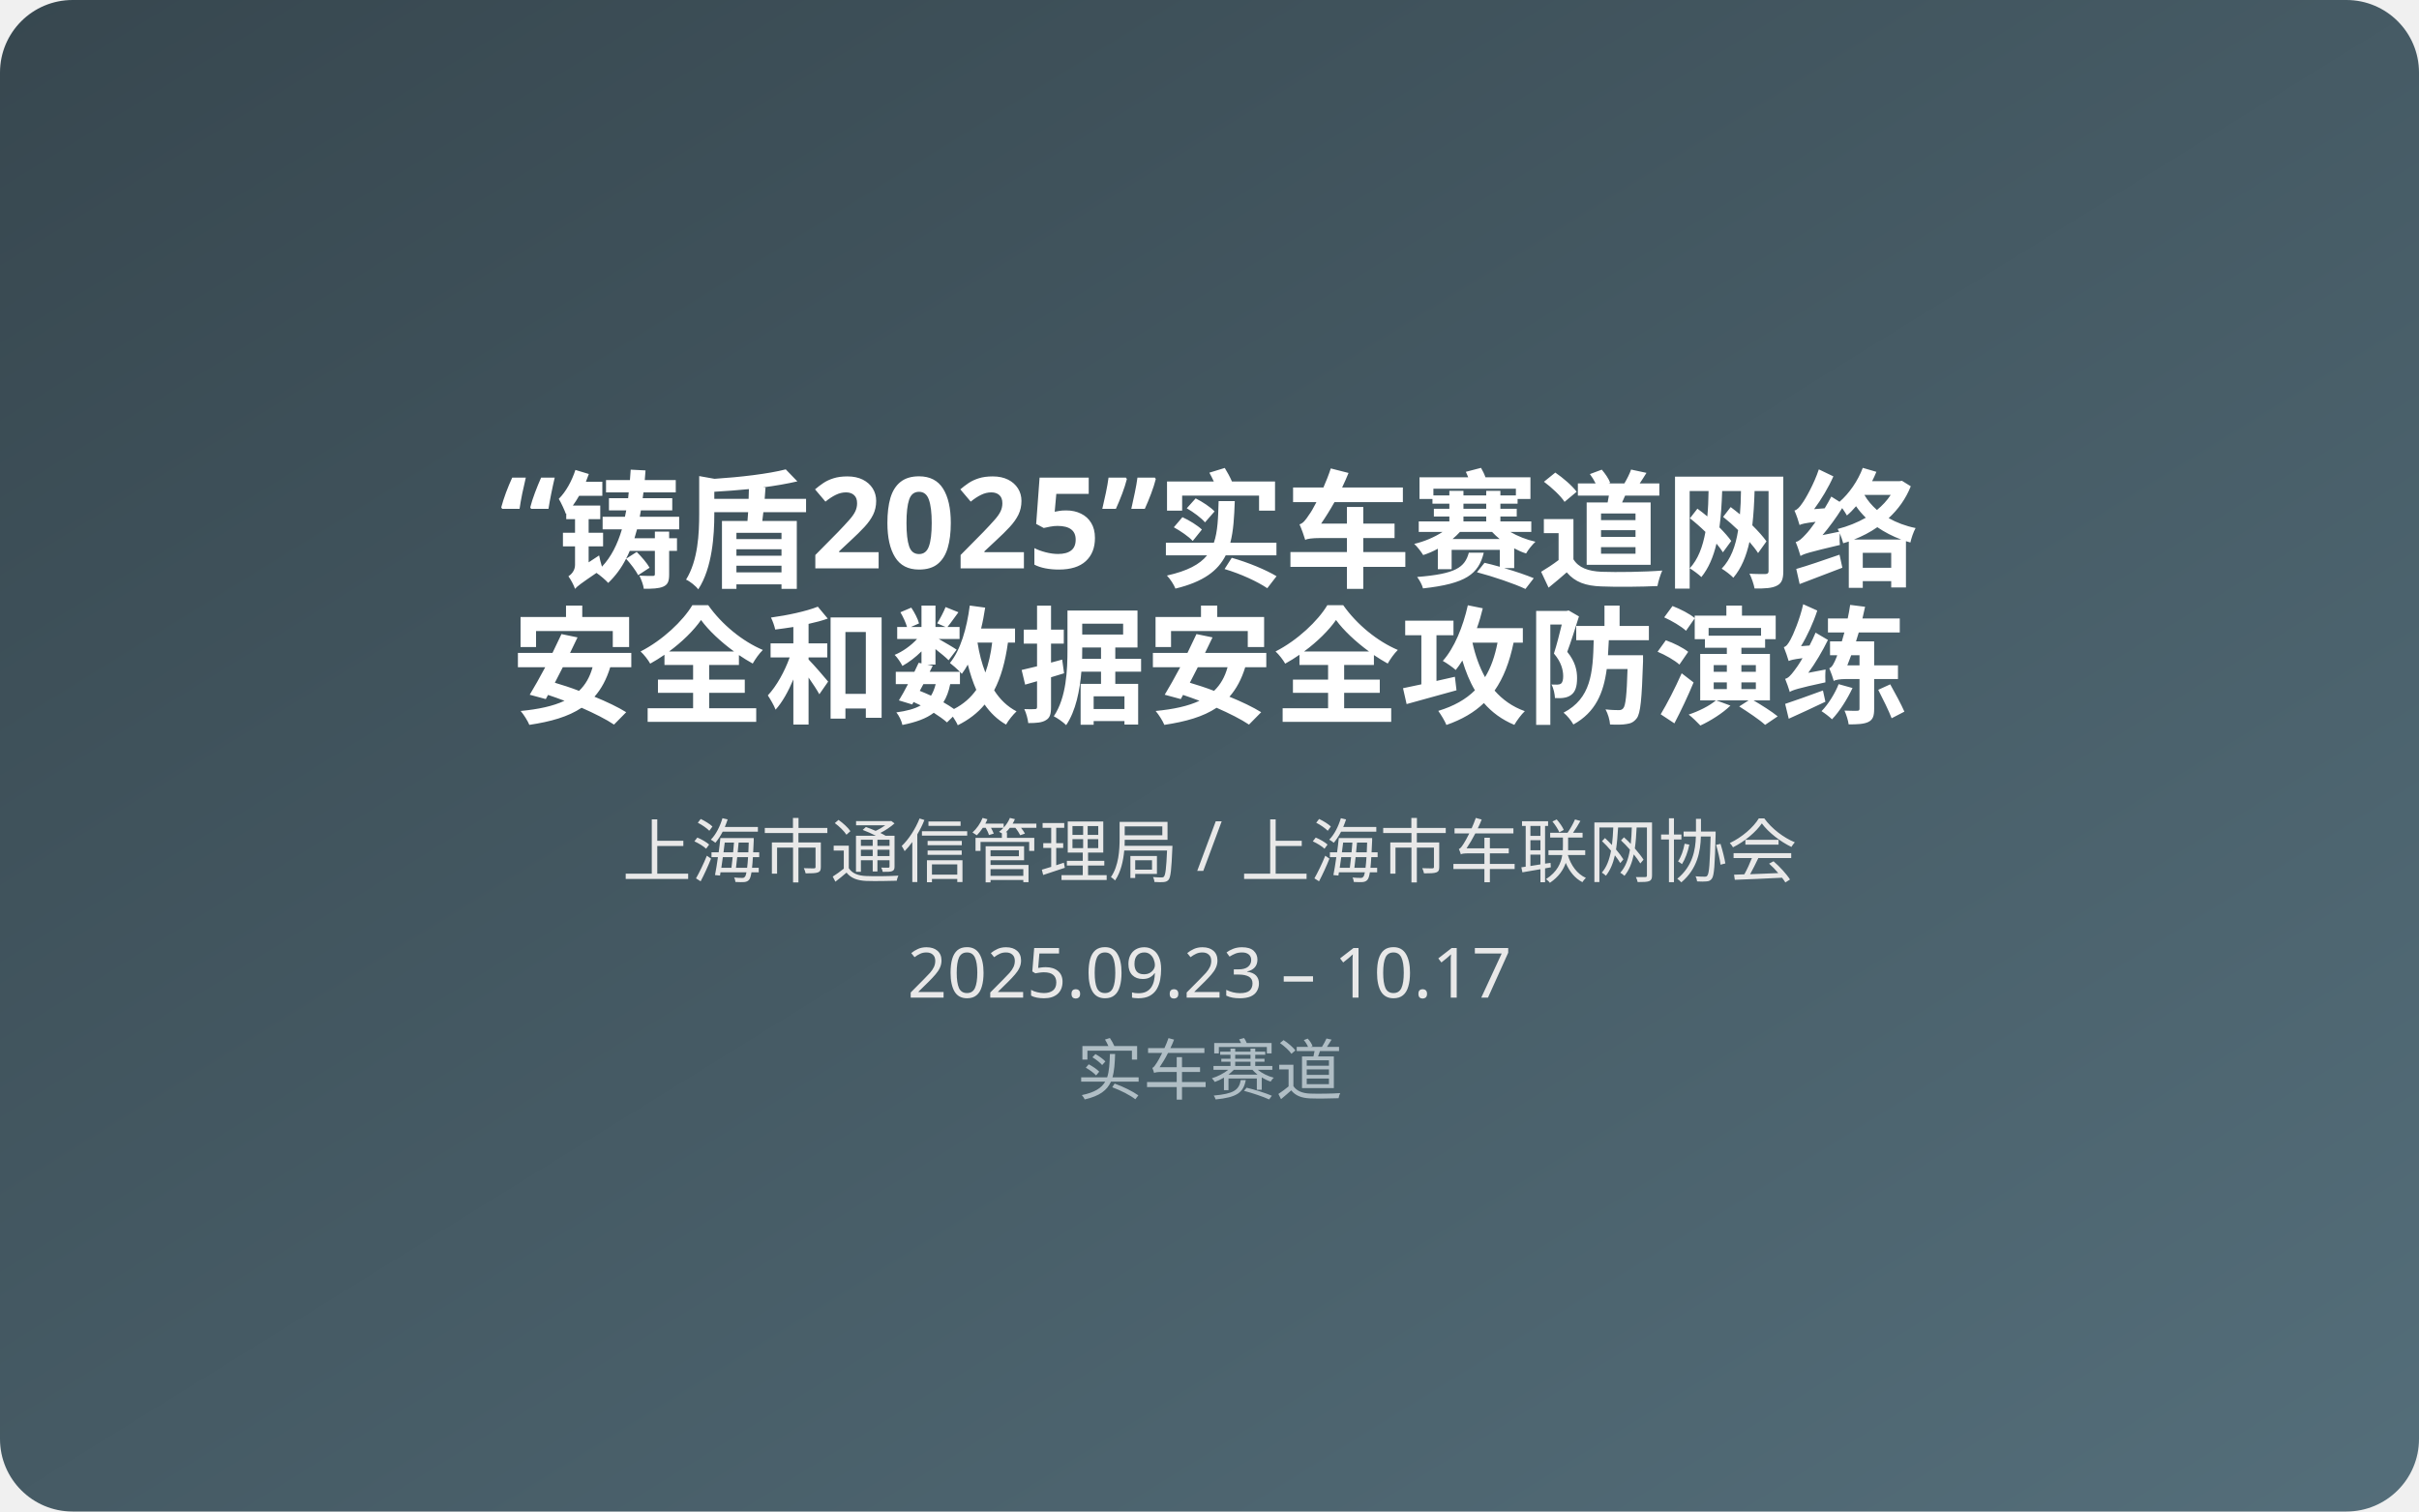
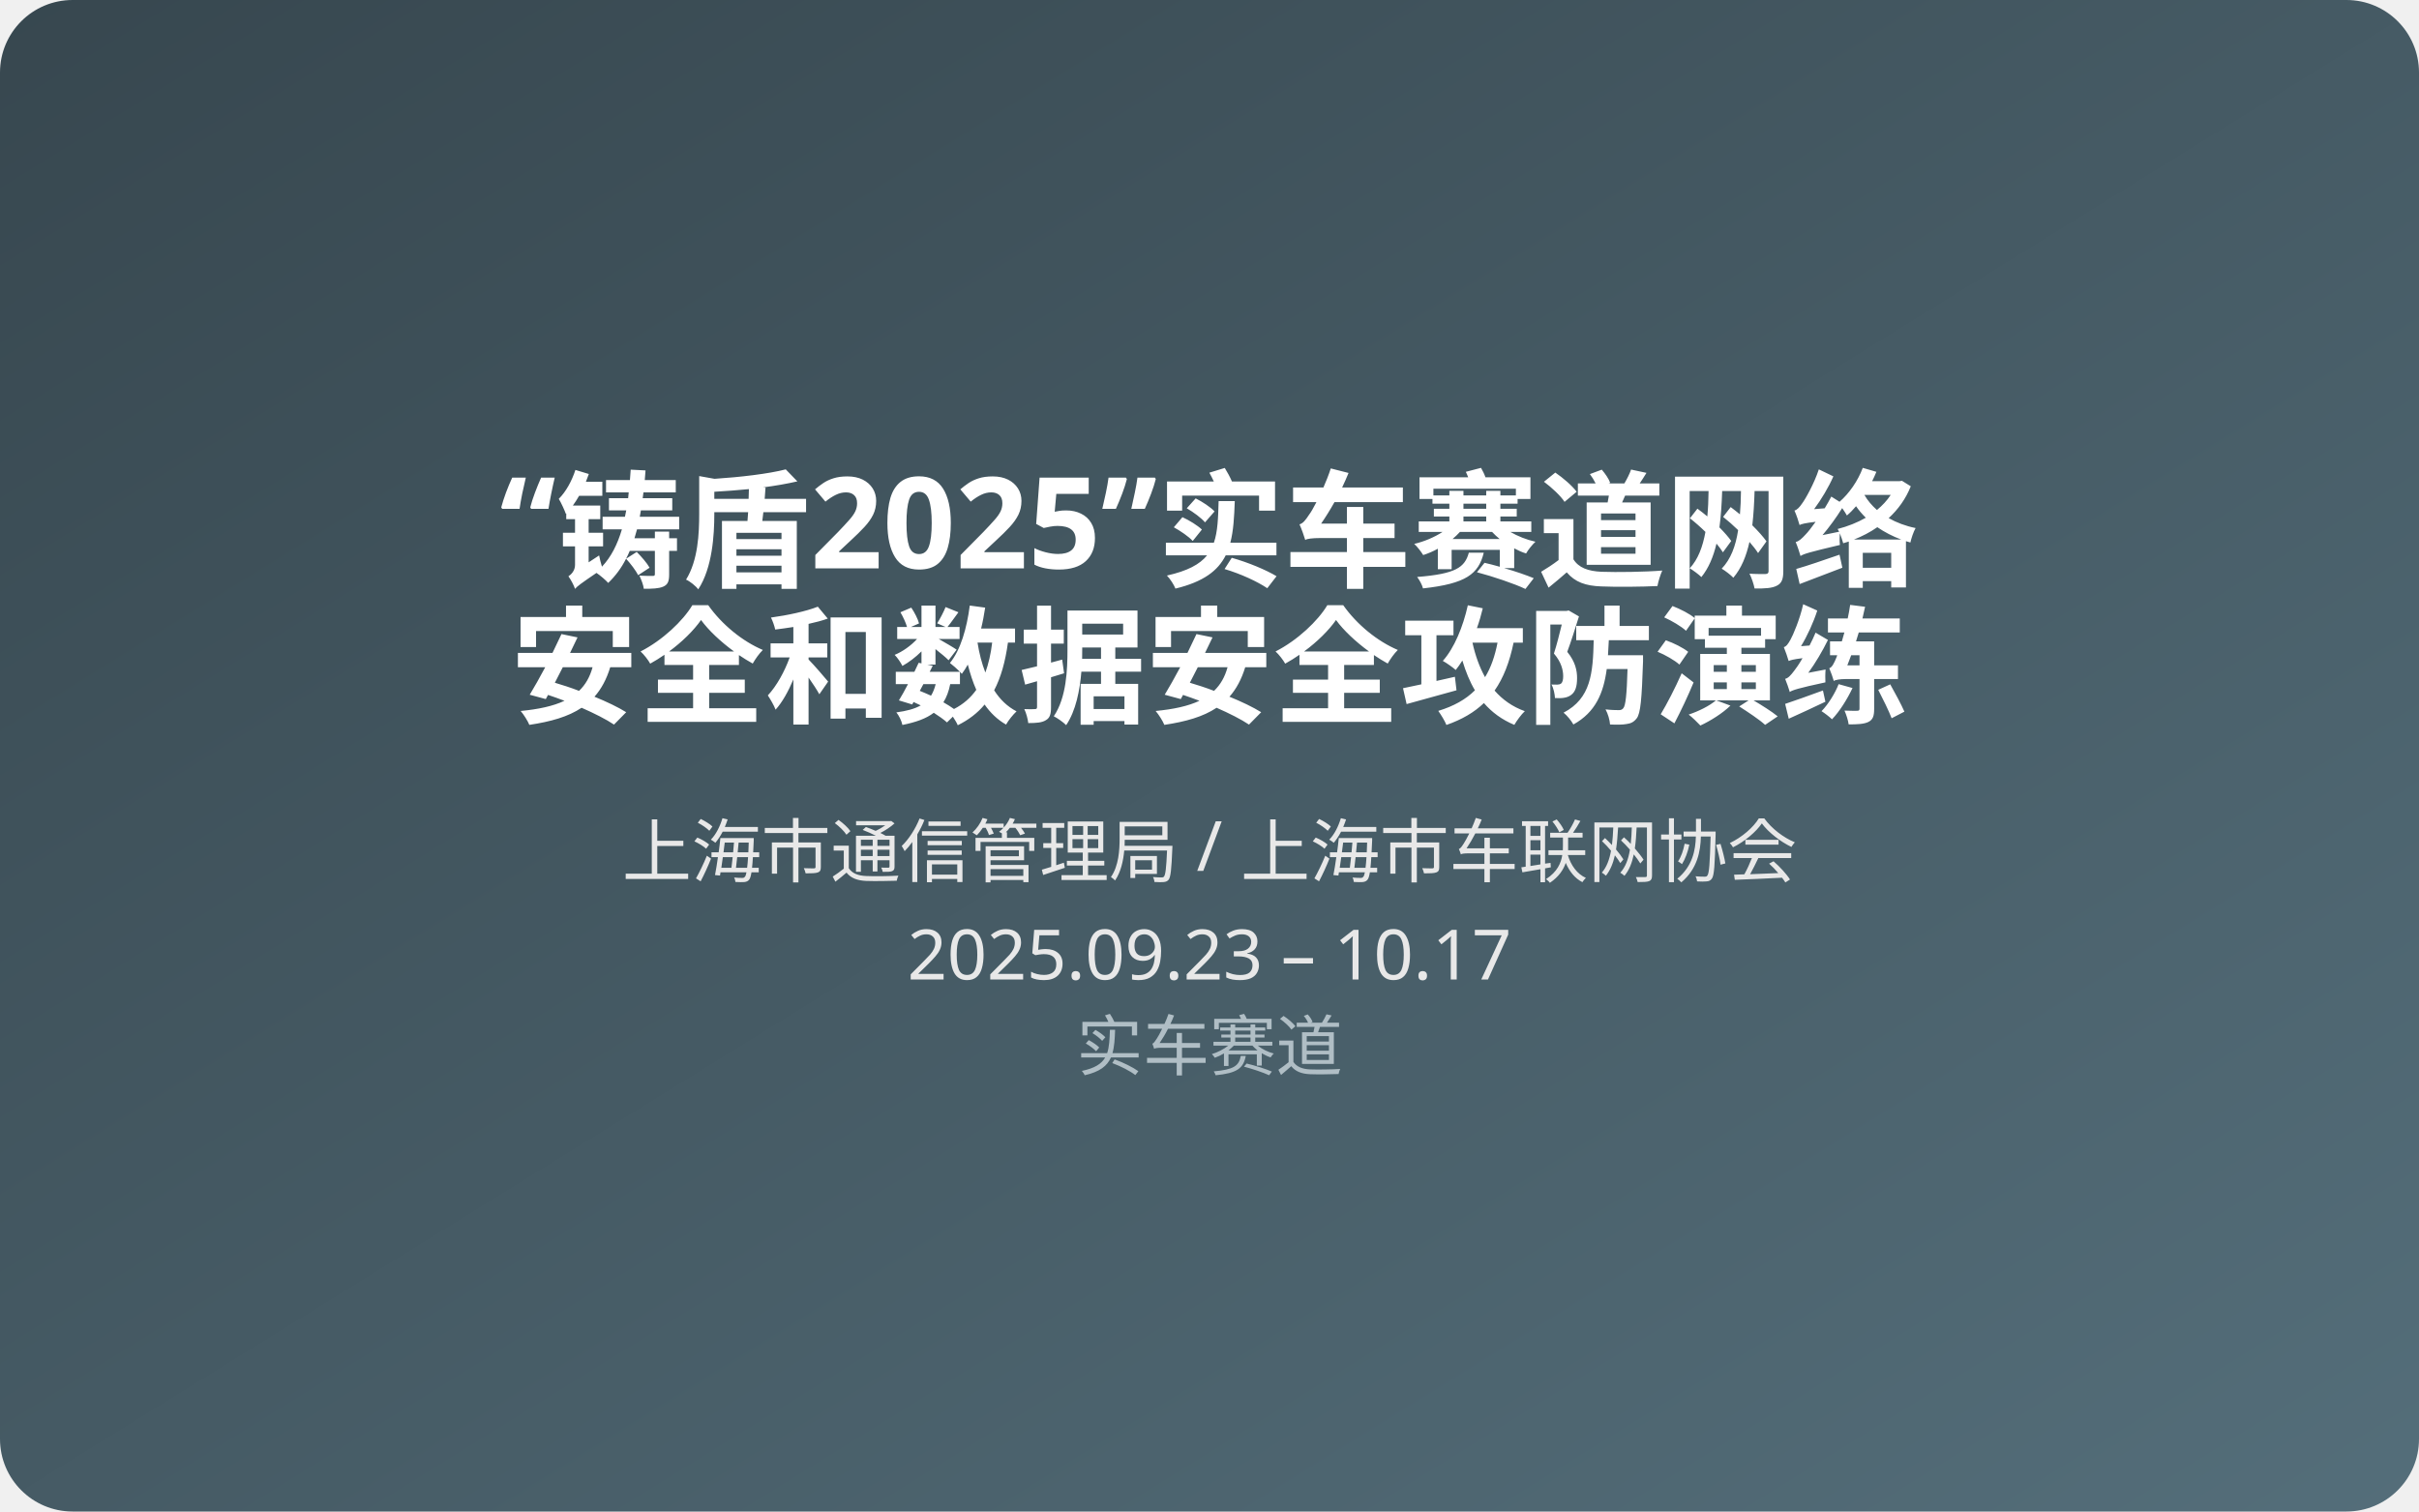
<svg xmlns="http://www.w3.org/2000/svg" width="400" height="250" viewBox="0 0 400 250">
  <defs>
    <linearGradient id="g" x1="0%" y1="0%" x2="100%" y2="100%">
      <stop offset="0%" style="stop-color:#37474f" />
      <stop offset="100%" style="stop-color:#546e7a" />
    </linearGradient>
  </defs>
  <rect width="400" height="250" fill="url(#g)" rx="12" />
  <text x="200" y="94" text-anchor="middle" fill="#ffffff" font-size="21" font-weight="bold" font-family="Microsoft YaHei,PingFang SC,sans-serif">“铸盾2025”实车赛道网络</text>
  <text x="200" y="118" text-anchor="middle" fill="#ffffff" font-size="21" font-weight="bold" font-family="Microsoft YaHei,PingFang SC,sans-serif">安全和数据安全攻防演练</text>
  <text x="200" y="145" text-anchor="middle" fill="#e8e8e8" font-size="11.5" font-family="Microsoft YaHei,PingFang SC,sans-serif">上海市通信管理局 / 上海市车联网协会</text>
-   <text x="200" y="165" text-anchor="middle" fill="#e8e8e8" font-size="11.5" font-family="Microsoft YaHei,PingFang SC,sans-serif">2025.09.23 – 10.17</text>
-   <text x="200" y="181" text-anchor="middle" fill="#b0bec5" font-size="11" font-family="Microsoft YaHei,PingFang SC,sans-serif">实车赛道</text>
+   <text x="200" y="162" text-anchor="middle" fill="#e8e8e8" font-size="11.5" font-family="Microsoft YaHei,PingFang SC,sans-serif">2025.09.23 – 10.17</text>
+   <text x="200" y="177" text-anchor="middle" fill="#b0bec5" font-size="11" font-family="Microsoft YaHei,PingFang SC,sans-serif">实车赛道</text>
</svg>
